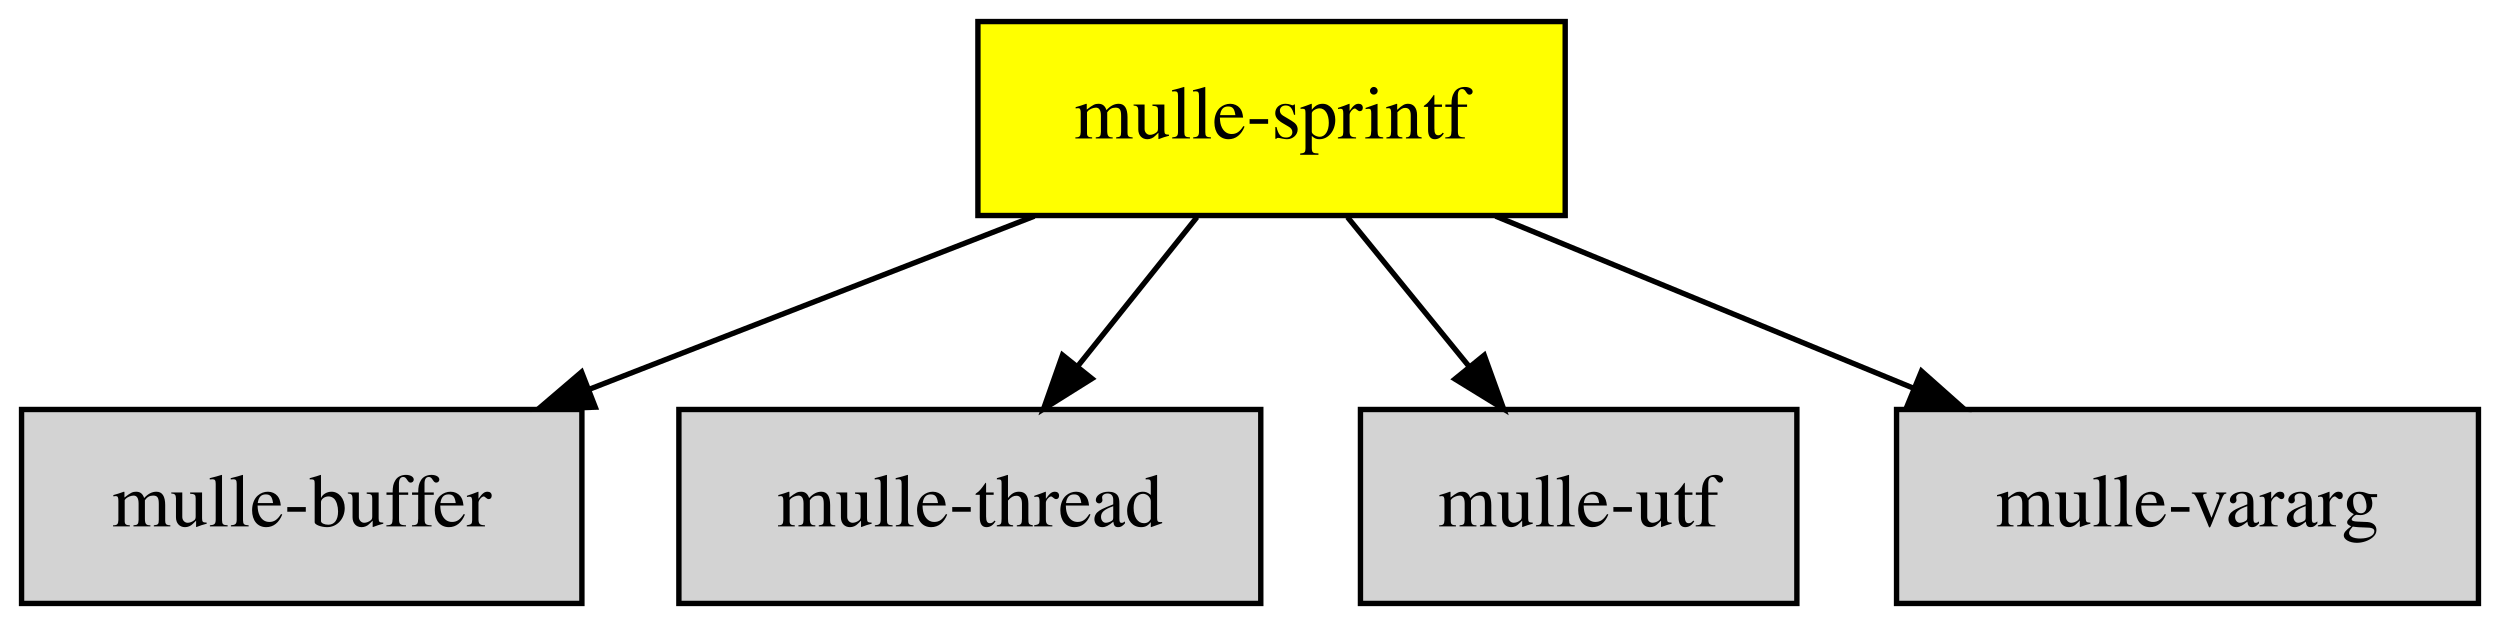
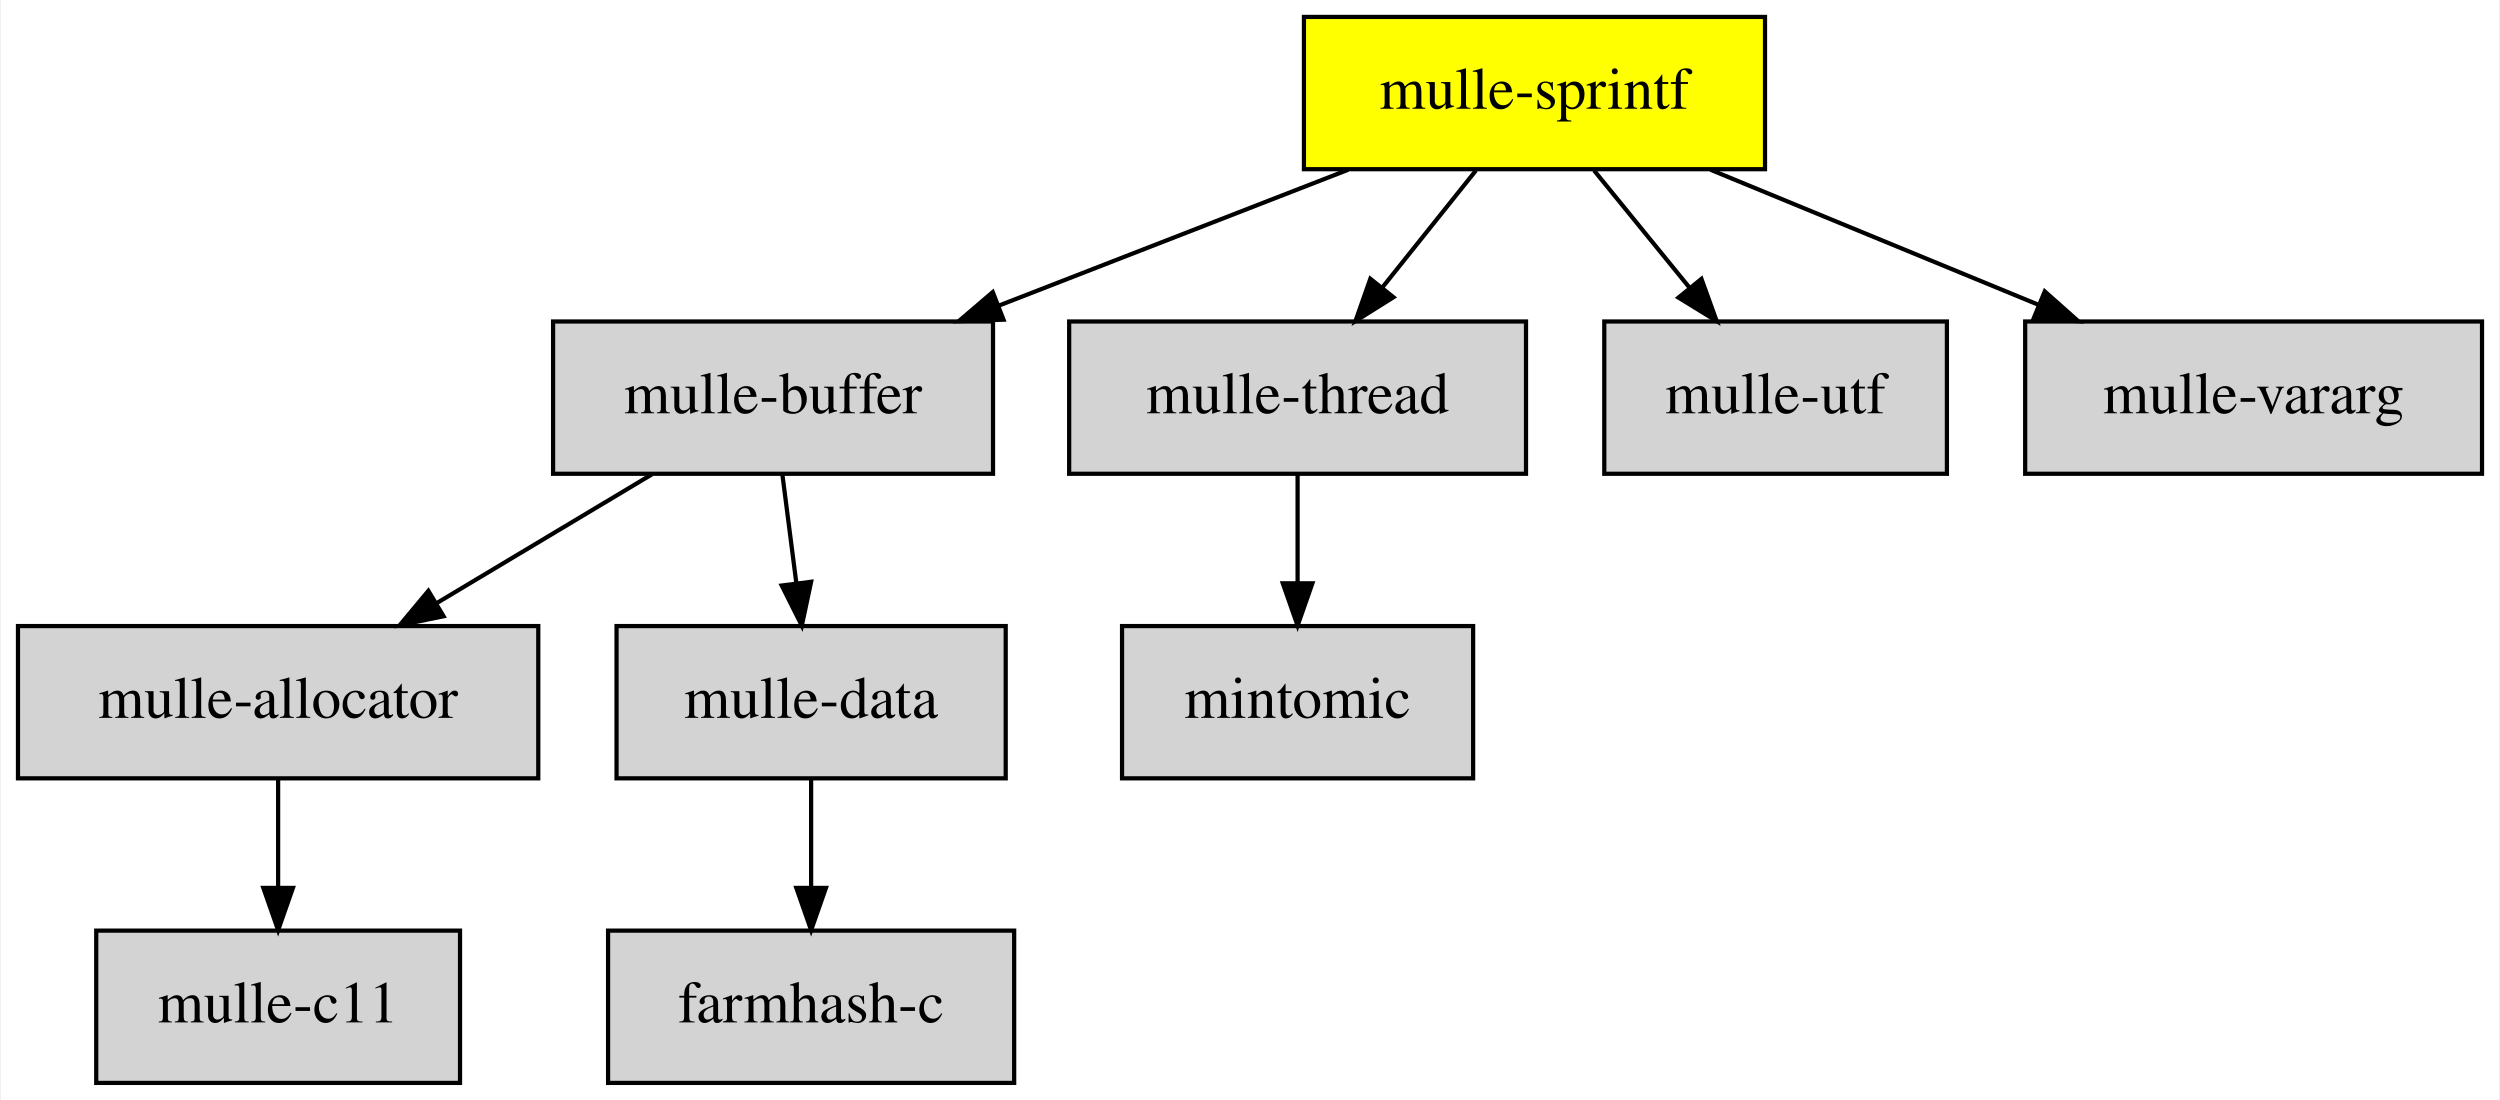
- <svg xmlns="http://www.w3.org/2000/svg" xmlns:xlink="http://www.w3.org/1999/xlink" width="464pt" height="116pt" viewBox="0.00 0.00 464.00 116.00">
-   <g id="graph0" class="graph" transform="scale(1 1) rotate(0) translate(4 112)">
-     <polygon fill="white" stroke="transparent" points="-4,4 -4,-112 460,-112 460,4 -4,4" />
+ <svg xmlns="http://www.w3.org/2000/svg" xmlns:xlink="http://www.w3.org/1999/xlink" width="591pt" height="260pt" viewBox="0.00 0.00 590.50 260.00">
+   <g id="graph0" class="graph" transform="scale(1 1) rotate(0) translate(4 256)">
+     <polygon fill="white" stroke="transparent" points="-4,4 -4,-256 586.5,-256 586.5,4 -4,4" />
    <g id="node1" class="node">
-       <polygon fill="yellow" stroke="black" points="286.5,-108 177.5,-108 177.5,-72 286.5,-72 286.5,-108" />
-       <text text-anchor="middle" x="232" y="-86.3" font-family="Times,serif" font-size="14.00">mulle-sprintf</text>
+       <polygon fill="yellow" stroke="black" points="413,-252 304,-252 304,-216 413,-216 413,-252" />
+       <text text-anchor="middle" x="358.5" y="-230.3" font-family="Times,serif" font-size="14.00">mulle-sprintf</text>
+     </g>
+     <g id="node6" class="node">
+       <g id="a_node6">
+         <a xlink:href="https://github.com/mulle-c/mulle-buffer" xlink:title="mulle-buffer">
+           <polygon fill="lightgrey" stroke="black" points="230.5,-180 126.5,-180 126.5,-144 230.5,-144 230.5,-180" />
+           <text text-anchor="middle" x="178.5" y="-158.3" font-family="Times,serif" font-size="14.00">mulle-buffer</text>
+         </a>
+       </g>
+     </g>
+     <g id="edge5" class="edge">
+       <path fill="none" stroke="black" d="M314.47,-215.88C289.53,-206.18 258.16,-193.98 231.84,-183.74" />
+       <polygon fill="black" stroke="black" points="232.98,-180.43 222.39,-180.07 230.44,-186.95 232.98,-180.43" />
+     </g>
+     <g id="node8" class="node">
+       <g id="a_node8">
+         <a xlink:href="https://github.com/mulle-concurrent/mulle-thread" xlink:title="mulle-thread">
+           <polygon fill="lightgrey" stroke="black" points="356.5,-180 248.5,-180 248.5,-144 356.5,-144 356.5,-180" />
+           <text text-anchor="middle" x="302.5" y="-158.3" font-family="Times,serif" font-size="14.00">mulle-thread</text>
+         </a>
+       </g>
+     </g>
+     <g id="edge6" class="edge">
+       <path fill="none" stroke="black" d="M344.66,-215.7C338.01,-207.39 329.92,-197.28 322.61,-188.14" />
+       <polygon fill="black" stroke="black" points="325.16,-185.73 316.18,-180.1 319.7,-190.1 325.16,-185.73" />
+     </g>
+     <g id="node9" class="node">
+       <g id="a_node9">
+         <a xlink:href="https://github.com/mulle-c/mulle-utf" xlink:title="mulle-utf">
+           <polygon fill="lightgrey" stroke="black" points="456,-180 375,-180 375,-144 456,-144 456,-180" />
+           <text text-anchor="middle" x="415.5" y="-158.3" font-family="Times,serif" font-size="14.00">mulle-utf</text>
+         </a>
+       </g>
+     </g>
+     <g id="edge7" class="edge">
+       <path fill="none" stroke="black" d="M372.59,-215.7C379.42,-207.3 387.76,-197.07 395.26,-187.86" />
+       <polygon fill="black" stroke="black" points="397.97,-190.07 401.57,-180.1 392.54,-185.65 397.97,-190.07" />
+     </g>
+     <g id="node10" class="node">
+       <g id="a_node10">
+         <a xlink:href="https://github.com/mulle-c/mulle-vararg" xlink:title="mulle-vararg">
+           <polygon fill="lightgrey" stroke="black" points="582.5,-180 474.5,-180 474.5,-144 582.5,-144 582.5,-180" />
+           <text text-anchor="middle" x="528.5" y="-158.3" font-family="Times,serif" font-size="14.00">mulle-vararg</text>
+         </a>
+       </g>
+     </g>
+     <g id="edge8" class="edge">
+       <path fill="none" stroke="black" d="M400.09,-215.88C423.53,-206.22 453,-194.09 477.8,-183.88" />
+       <polygon fill="black" stroke="black" points="479.13,-187.11 487.05,-180.07 476.47,-180.64 479.13,-187.11" />
    </g>
    <g id="node2" class="node">
      <g id="a_node2">
-         <a xlink:href="https://github.com/mulle-c/mulle-buffer" xlink:title="mulle-buffer">
-           <polygon fill="lightgrey" stroke="black" points="104,-36 0,-36 0,0 104,0 104,-36" />
-           <text text-anchor="middle" x="52" y="-14.3" font-family="Times,serif" font-size="14.00">mulle-buffer</text>
+         <a xlink:href="https://github.com/mulle-c/farmhash-c@*" xlink:title="farmhash-c">
+           <polygon fill="lightgrey" stroke="black" points="235.5,-36 139.5,-36 139.5,0 235.5,0 235.5,-36" />
+           <text text-anchor="middle" x="187.5" y="-14.3" font-family="Times,serif" font-size="14.00">farmhash-c</text>
+         </a>
+       </g>
+     </g>
+     <g id="node3" class="node">
+       <g id="a_node3">
+         <a xlink:href="https://github.com/mulle-concurrent/mintomic" xlink:title="mintomic">
+           <polygon fill="lightgrey" stroke="black" points="344,-108 261,-108 261,-72 344,-72 344,-108" />
+           <text text-anchor="middle" x="302.5" y="-86.3" font-family="Times,serif" font-size="14.00">mintomic</text>
+         </a>
+       </g>
+     </g>
+     <g id="node4" class="node">
+       <g id="a_node4">
+         <a xlink:href="https://github.com/mulle-c/mulle-allocator" xlink:title="mulle-allocator">
+           <polygon fill="lightgrey" stroke="black" points="123,-108 0,-108 0,-72 123,-72 123,-108" />
+           <text text-anchor="middle" x="61.5" y="-86.3" font-family="Times,serif" font-size="14.00">mulle-allocator</text>
+         </a>
+       </g>
+     </g>
+     <g id="node5" class="node">
+       <g id="a_node5">
+         <a xlink:href="https://github.com/mulle-c/mulle-c11" xlink:title="mulle-c11">
+           <polygon fill="lightgrey" stroke="black" points="104.5,-36 18.5,-36 18.5,0 104.5,0 104.5,-36" />
+           <text text-anchor="middle" x="61.5" y="-14.3" font-family="Times,serif" font-size="14.00">mulle-c11</text>
        </a>
      </g>
    </g>
    <g id="edge1" class="edge">
-       <path fill="none" stroke="black" d="M187.97,-71.88C163.03,-62.18 131.66,-49.98 105.34,-39.74" />
-       <polygon fill="black" stroke="black" points="106.48,-36.43 95.89,-36.07 103.94,-42.95 106.48,-36.43" />
-     </g>
-     <g id="node3" class="node">
-       <g id="a_node3">
-         <a xlink:href="https://github.com/mulle-concurrent/mulle-thread" xlink:title="mulle-thread">
-           <polygon fill="lightgrey" stroke="black" points="230,-36 122,-36 122,0 230,0 230,-36" />
-           <text text-anchor="middle" x="176" y="-14.3" font-family="Times,serif" font-size="14.00">mulle-thread</text>
-         </a>
-       </g>
+       <path fill="none" stroke="black" d="M61.5,-71.7C61.5,-63.98 61.5,-54.71 61.5,-46.11" />
+       <polygon fill="black" stroke="black" points="65,-46.1 61.5,-36.1 58,-46.1 65,-46.1" />
    </g>
    <g id="edge2" class="edge">
-       <path fill="none" stroke="black" d="M218.16,-71.7C211.51,-63.39 203.42,-53.28 196.11,-44.14" />
-       <polygon fill="black" stroke="black" points="198.66,-41.73 189.68,-36.1 193.2,-46.1 198.66,-41.73" />
+       <path fill="none" stroke="black" d="M149.88,-143.88C134.58,-134.72 115.56,-123.34 99.08,-113.48" />
+       <polygon fill="black" stroke="black" points="100.61,-110.32 90.23,-108.19 97.02,-116.33 100.61,-110.32" />
    </g>
-     <g id="node4" class="node">
-       <g id="a_node4">
-         <a xlink:href="https://github.com/mulle-c/mulle-utf" xlink:title="mulle-utf">
-           <polygon fill="lightgrey" stroke="black" points="329.5,-36 248.5,-36 248.5,0 329.5,0 329.5,-36" />
-           <text text-anchor="middle" x="289" y="-14.3" font-family="Times,serif" font-size="14.00">mulle-utf</text>
+     <g id="node7" class="node">
+       <g id="a_node7">
+         <a xlink:href="https://github.com/mulle-c/mulle-data" xlink:title="mulle-data">
+           <polygon fill="lightgrey" stroke="black" points="233.5,-108 141.5,-108 141.5,-72 233.5,-72 233.5,-108" />
+           <text text-anchor="middle" x="187.5" y="-86.3" font-family="Times,serif" font-size="14.00">mulle-data</text>
        </a>
      </g>
    </g>
    <g id="edge3" class="edge">
-       <path fill="none" stroke="black" d="M246.09,-71.7C252.92,-63.3 261.26,-53.07 268.76,-43.86" />
-       <polygon fill="black" stroke="black" points="271.47,-46.07 275.07,-36.1 266.04,-41.65 271.47,-46.07" />
-     </g>
-     <g id="node5" class="node">
-       <g id="a_node5">
-         <a xlink:href="https://github.com/mulle-c/mulle-vararg" xlink:title="mulle-vararg">
-           <polygon fill="lightgrey" stroke="black" points="456,-36 348,-36 348,0 456,0 456,-36" />
-           <text text-anchor="middle" x="402" y="-14.3" font-family="Times,serif" font-size="14.00">mulle-vararg</text>
-         </a>
-       </g>
+       <path fill="none" stroke="black" d="M180.72,-143.7C181.72,-135.98 182.91,-126.71 184.01,-118.11" />
+       <polygon fill="black" stroke="black" points="187.5,-118.47 185.3,-108.1 180.55,-117.58 187.5,-118.47" />
    </g>
    <g id="edge4" class="edge">
-       <path fill="none" stroke="black" d="M273.59,-71.88C297.03,-62.22 326.5,-50.09 351.3,-39.88" />
-       <polygon fill="black" stroke="black" points="352.63,-43.11 360.55,-36.07 349.97,-36.64 352.63,-43.11" />
+       <path fill="none" stroke="black" d="M187.5,-71.7C187.5,-63.98 187.5,-54.71 187.5,-46.11" />
+       <polygon fill="black" stroke="black" points="191,-46.1 187.5,-36.1 184,-46.1 191,-46.1" />
+     </g>
+     <g id="edge9" class="edge">
+       <path fill="none" stroke="black" d="M302.5,-143.7C302.5,-135.98 302.5,-126.71 302.5,-118.11" />
+       <polygon fill="black" stroke="black" points="306,-118.1 302.5,-108.1 299,-118.1 306,-118.1" />
    </g>
  </g>
</svg>
